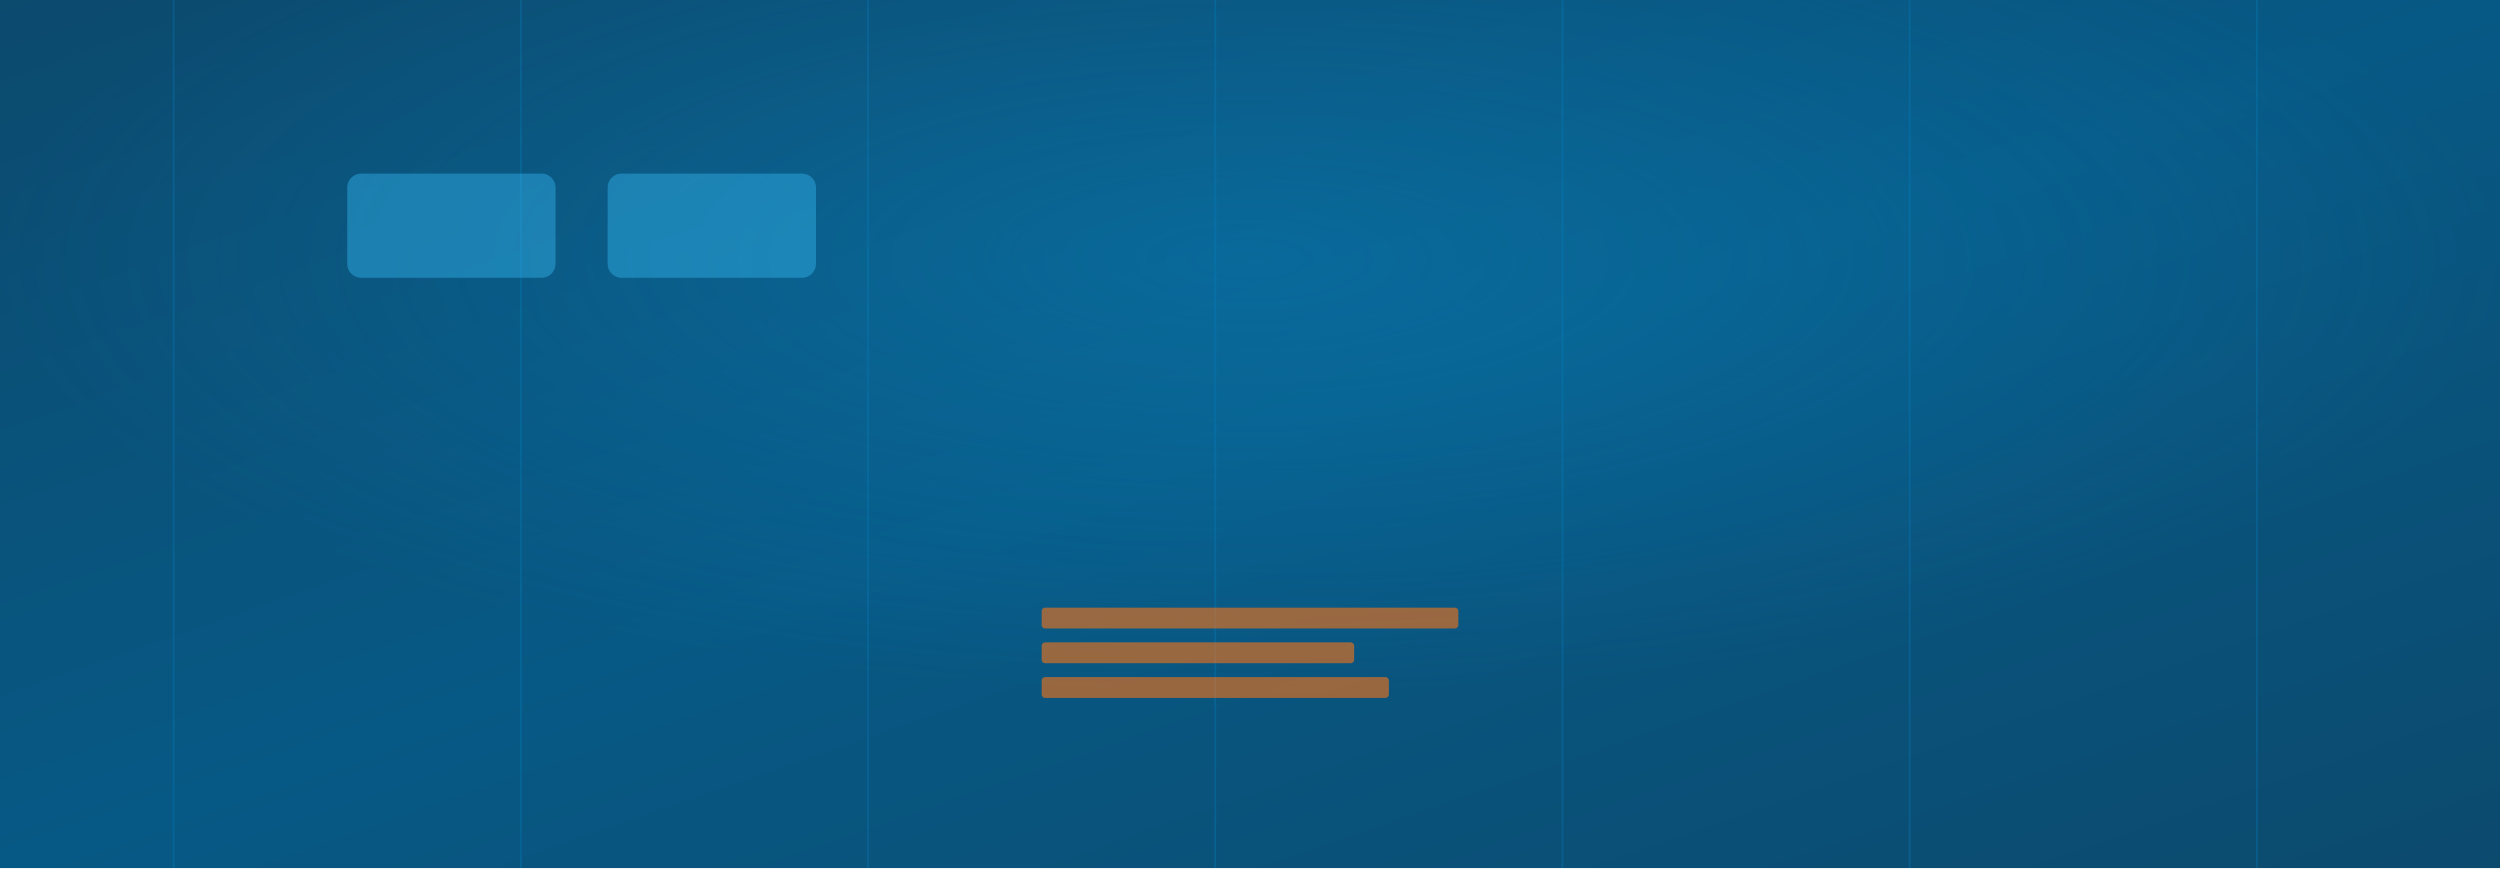
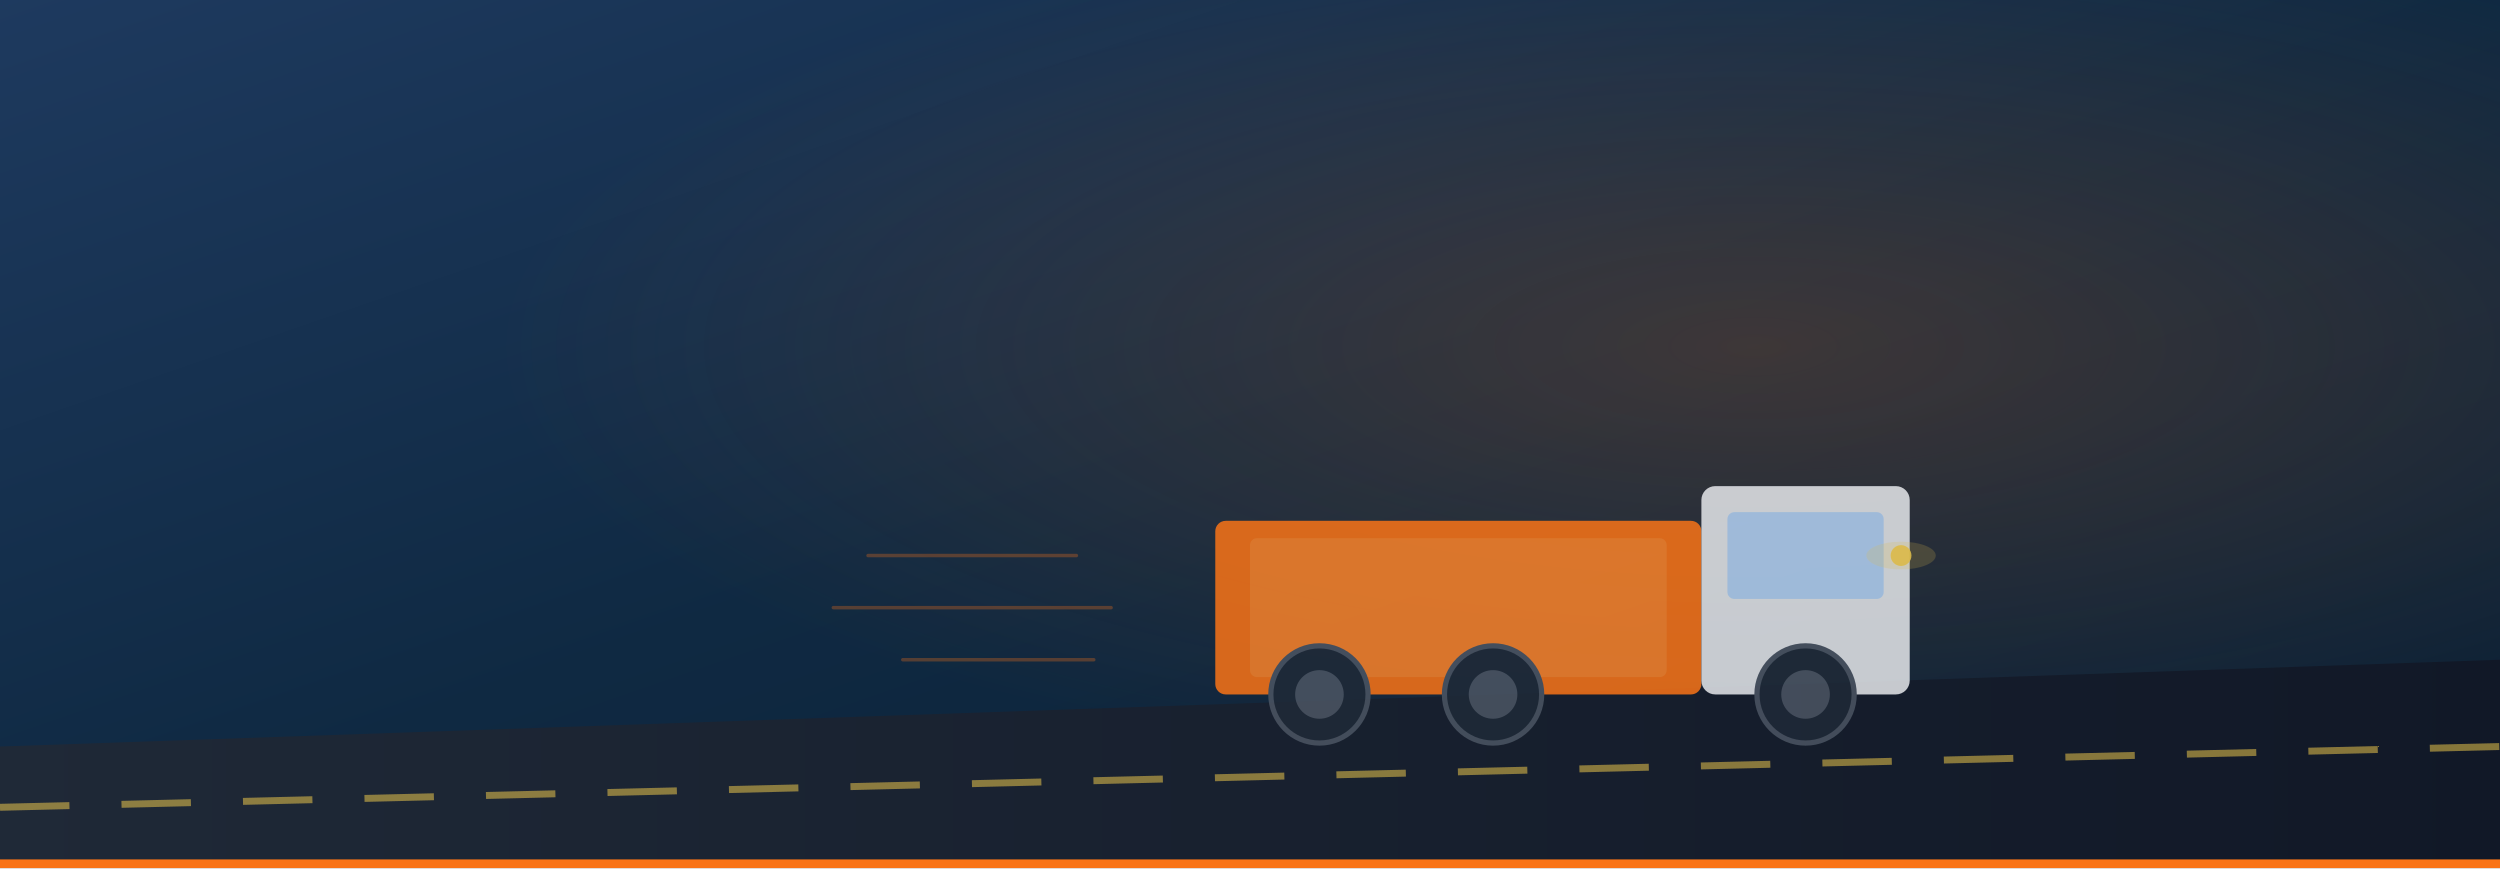
<svg xmlns="http://www.w3.org/2000/svg" width="1440" height="500" viewBox="0 0 1440 500" preserveAspectRatio="xMidYMid slice">
  <defs>
    <linearGradient id="bg3" x1="0" y1="0" x2="1" y2="1">
-       <stop offset="0%" stop-color="#0C4A6E" />
-       <stop offset="50%" stop-color="#075985" />
-       <stop offset="100%" stop-color="#0C4A6E" />
+       <stop offset="0%" stop-color="#1E3A5F" />
+       <stop offset="50%" stop-color="#0F2942" />
+       <stop offset="100%" stop-color="#0B1F33" />
    </linearGradient>
-     <radialGradient id="glow3" cx="0.5" cy="0.3" r="0.5">
-       <stop offset="0%" stop-color="#0EA5E9" stop-opacity="0.25" />
-       <stop offset="100%" stop-color="#0EA5E9" stop-opacity="0" />
+     <radialGradient id="glow3" cx="0.7" cy="0.4" r="0.5">
+       <stop offset="0%" stop-color="#F97316" stop-opacity="0.2" />
+       <stop offset="100%" stop-color="#F97316" stop-opacity="0" />
    </radialGradient>
+     <linearGradient id="road" x1="0" y1="0" x2="1" y2="0">
+       <stop offset="0%" stop-color="#1F2937" />
+       <stop offset="100%" stop-color="#111827" />
+     </linearGradient>
  </defs>
  <rect width="1440" height="500" fill="url(#bg3)" />
  <rect width="1440" height="500" fill="url(#glow3)" />
-   <g stroke="#0284C7" stroke-width="1" opacity="0.3">
-     <line x1="100" y1="0" x2="100" y2="500" />
-     <line x1="300" y1="0" x2="300" y2="500" />
-     <line x1="500" y1="0" x2="500" y2="500" />
-     <line x1="700" y1="0" x2="700" y2="500" />
-     <line x1="900" y1="0" x2="900" y2="500" />
-     <line x1="1100" y1="0" x2="1100" y2="500" />
-     <line x1="1300" y1="0" x2="1300" y2="500" />
+   <path d="M 0 430 L 1440 380 L 1440 500 L 0 500 Z" fill="url(#road)" />
+   <g stroke="#FCD34D" stroke-width="4" stroke-dasharray="40 30" opacity="0.5">
+     <line x1="0" y1="465" x2="1440" y2="430" />
  </g>
-   <g fill="#F97316" opacity="0.6">
-     <rect x="600" y="350" width="240" height="12" rx="2" />
-     <rect x="600" y="370" width="180" height="12" rx="2" />
-     <rect x="600" y="390" width="200" height="12" rx="2" />
+   <g opacity="0.85">
+     <rect x="700" y="300" width="280" height="100" rx="6" fill="#F97316" />
+     <rect x="720" y="310" width="240" height="80" rx="4" fill="#FB923C" opacity="0.5" />
+     <rect x="980" y="280" width="120" height="120" rx="8" fill="#E5E7EB" />
+     <rect x="995" y="295" width="90" height="50" rx="4" fill="#93C5FD" opacity="0.6" />
+     <circle cx="760" cy="400" r="28" fill="#1F2937" stroke="#4B5563" stroke-width="3" />
+     <circle cx="760" cy="400" r="14" fill="#4B5563" />
+     <circle cx="860" cy="400" r="28" fill="#1F2937" stroke="#4B5563" stroke-width="3" />
+     <circle cx="860" cy="400" r="14" fill="#4B5563" />
+     <circle cx="1040" cy="400" r="28" fill="#1F2937" stroke="#4B5563" stroke-width="3" />
+     <circle cx="1040" cy="400" r="14" fill="#4B5563" />
+     <circle cx="1095" cy="320" r="6" fill="#FCD34D" opacity="0.9" />
+     <ellipse cx="1095" cy="320" rx="20" ry="8" fill="#FCD34D" opacity="0.2" />
  </g>
-   <g fill="#38BDF8" opacity="0.4">
-     <rect x="200" y="100" width="120" height="60" rx="8" />
-     <rect x="350" y="100" width="120" height="60" rx="8" />
+   <g stroke="#F97316" stroke-width="2" opacity="0.3" stroke-linecap="round">
+     <line x1="500" y1="320" x2="620" y2="320" />
+     <line x1="480" y1="350" x2="640" y2="350" />
+     <line x1="520" y1="380" x2="630" y2="380" />
  </g>
+   <rect x="0" y="495" width="1440" height="5" fill="#F97316" />
</svg>
